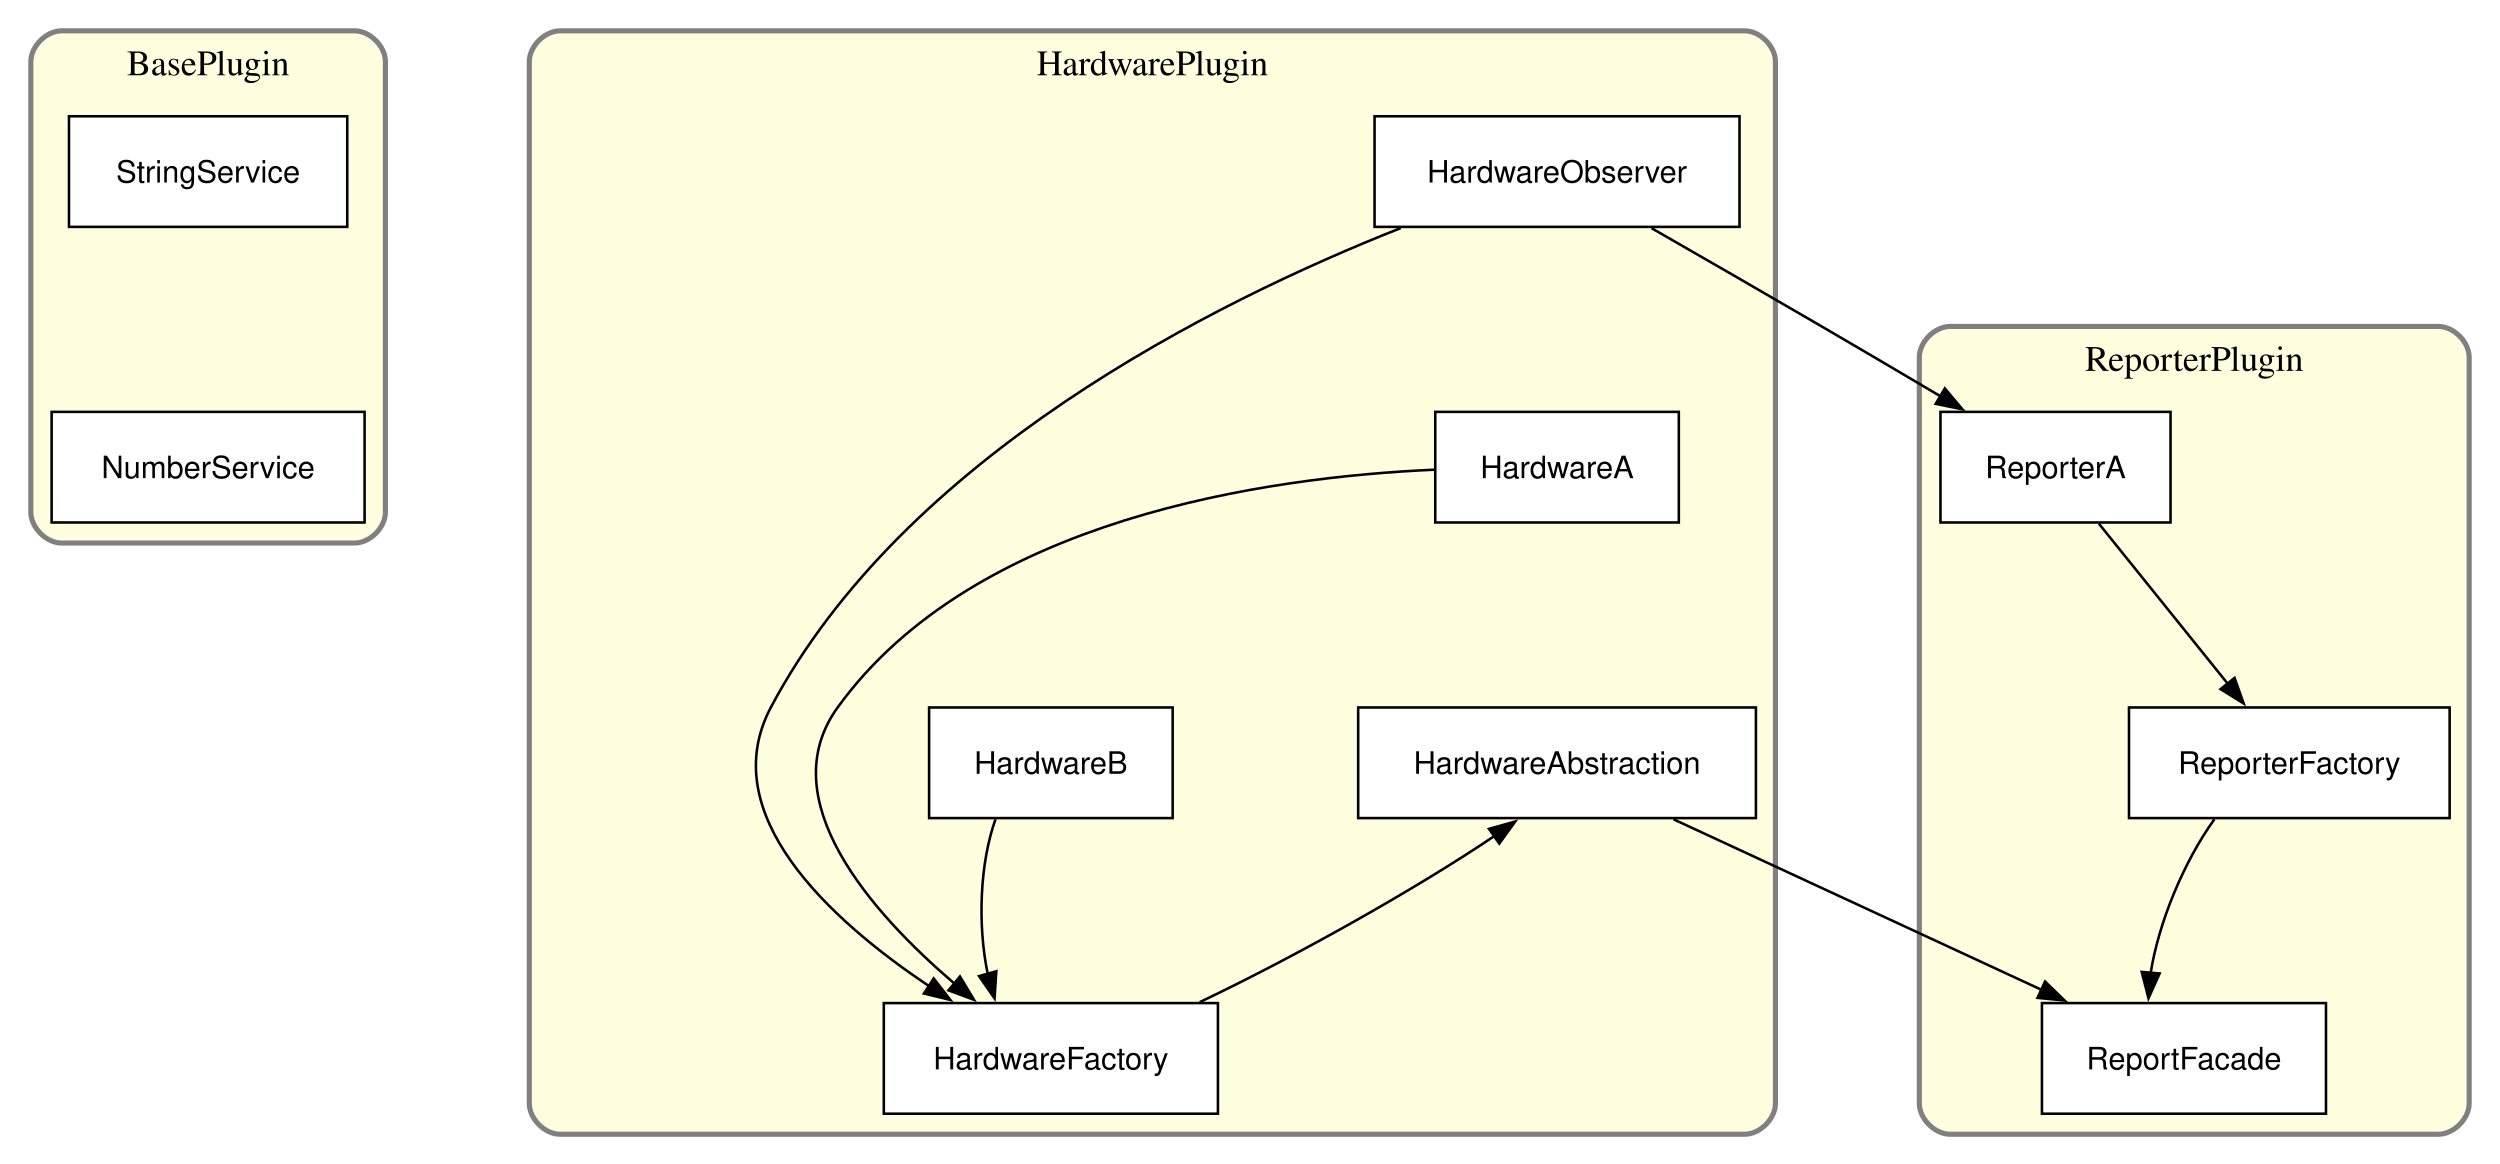
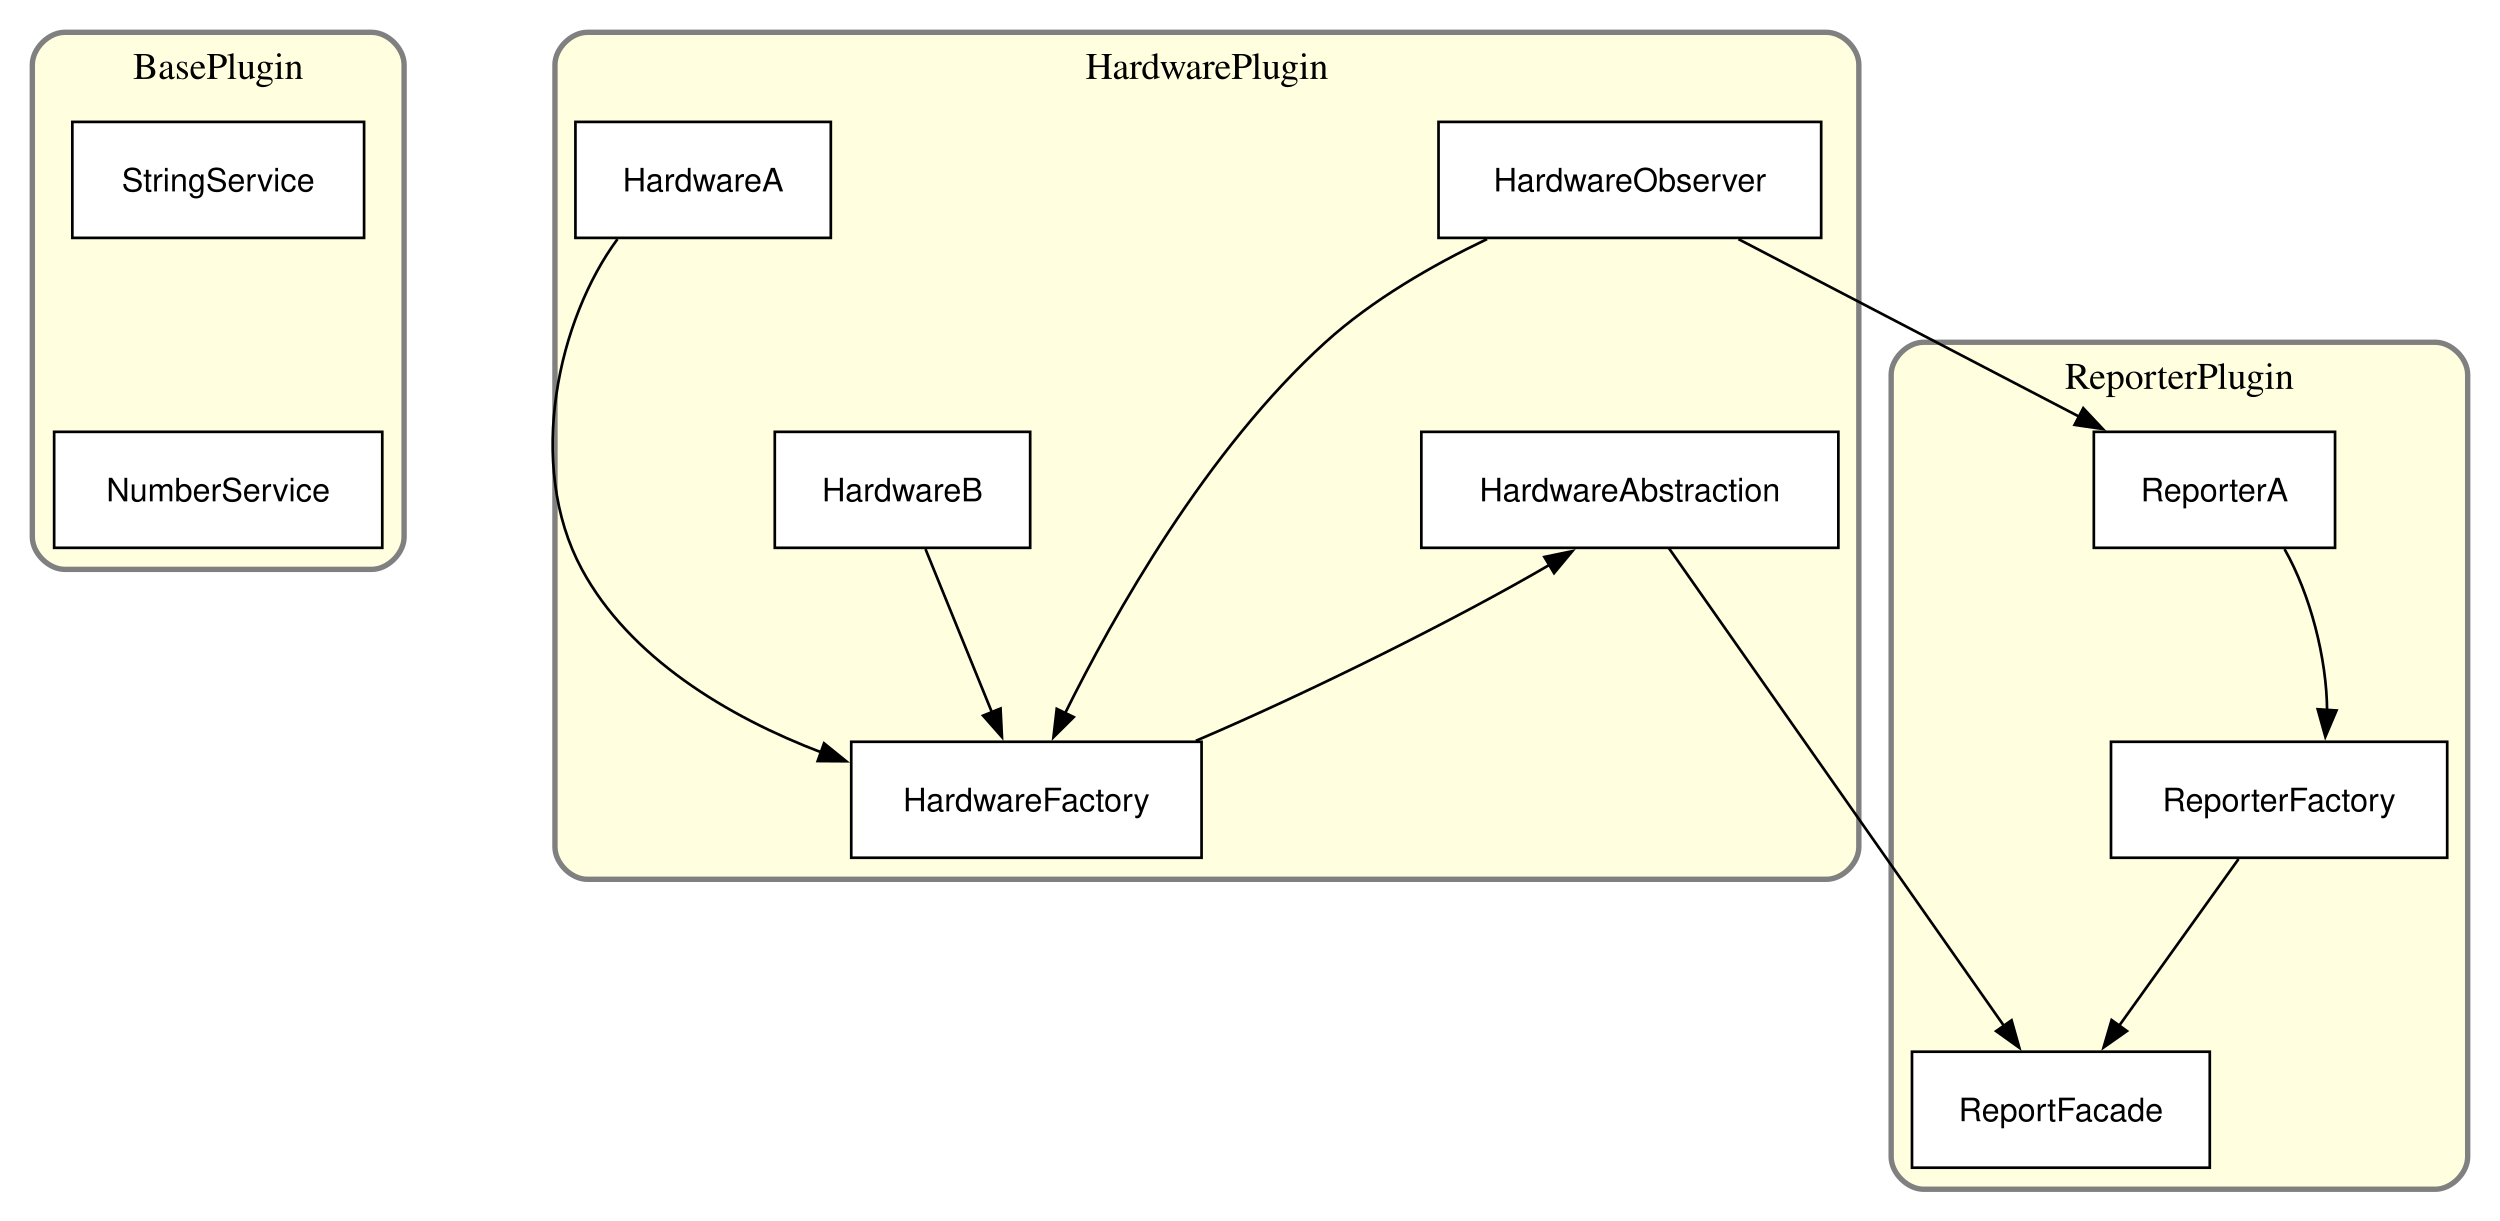
- <svg xmlns="http://www.w3.org/2000/svg" width="973pt" height="453pt" viewBox="0.00 0.00 973.00 453.00">
+ <svg xmlns="http://www.w3.org/2000/svg" width="928pt" height="453pt" viewBox="0.00 0.00 928.00 453.00">
  <g id="graph0" class="graph" transform="scale(1 1) rotate(0) translate(4 449.45)">
-     <polygon fill="white" stroke="none" points="-4,4 -4,-449.45 969,-449.45 969,4 -4,4" />
+     <polygon fill="white" stroke="none" points="-4,4 -4,-449.45 924,-449.45 924,4 -4,4" />
    <g id="clust1" class="cluster">
      <path fill="lightyellow" stroke="gray" stroke-width="2" d="M20,-238.1C20,-238.1 134,-238.1 134,-238.1 140,-238.1 146,-244.1 146,-250.1 146,-250.1 146,-425.45 146,-425.45 146,-431.45 140,-437.45 134,-437.45 134,-437.45 20,-437.45 20,-437.45 14,-437.45 8,-431.45 8,-425.45 8,-425.45 8,-250.1 8,-250.1 8,-244.1 14,-238.1 20,-238.1" />
      <text xml:space="preserve" text-anchor="middle" x="77" y="-420.15" font-family="Times,serif" font-size="14.00">BasePlugin</text>
    </g>
    <g id="clust2" class="cluster">
-       <path fill="lightyellow" stroke="gray" stroke-width="2" d="M755,-8C755,-8 945,-8 945,-8 951,-8 957,-14 957,-20 957,-20 957,-310.4 957,-310.4 957,-316.4 951,-322.4 945,-322.4 945,-322.4 755,-322.4 755,-322.4 749,-322.4 743,-316.4 743,-310.4 743,-310.4 743,-20 743,-20 743,-14 749,-8 755,-8" />
-       <text xml:space="preserve" text-anchor="middle" x="850" y="-305.1" font-family="Times,serif" font-size="14.00">ReporterPlugin</text>
+       <path fill="lightyellow" stroke="gray" stroke-width="2" d="M710,-8C710,-8 900,-8 900,-8 906,-8 912,-14 912,-20 912,-20 912,-310.4 912,-310.4 912,-316.4 906,-322.4 900,-322.4 900,-322.4 710,-322.4 710,-322.4 704,-322.4 698,-316.4 698,-310.4 698,-310.4 698,-20 698,-20 698,-14 704,-8 710,-8" />
+       <text xml:space="preserve" text-anchor="middle" x="805" y="-305.1" font-family="Times,serif" font-size="14.00">ReporterPlugin</text>
    </g>
    <g id="clust4" class="cluster">
-       <path fill="lightyellow" stroke="gray" stroke-width="2" d="M214,-8C214,-8 675,-8 675,-8 681,-8 687,-14 687,-20 687,-20 687,-425.45 687,-425.45 687,-431.45 681,-437.45 675,-437.45 675,-437.45 214,-437.45 214,-437.45 208,-437.45 202,-431.45 202,-425.45 202,-425.45 202,-20 202,-20 202,-14 208,-8 214,-8" />
-       <text xml:space="preserve" text-anchor="middle" x="444.5" y="-420.15" font-family="Times,serif" font-size="14.00">HardwarePlugin</text>
+       <path fill="lightyellow" stroke="gray" stroke-width="2" d="M214,-123.05C214,-123.05 674,-123.05 674,-123.05 680,-123.05 686,-129.05 686,-135.05 686,-135.05 686,-425.45 686,-425.45 686,-431.45 680,-437.45 674,-437.45 674,-437.45 214,-437.45 214,-437.45 208,-437.45 202,-431.45 202,-425.45 202,-425.45 202,-135.05 202,-135.05 202,-129.05 208,-123.05 214,-123.05" />
+       <text xml:space="preserve" text-anchor="middle" x="444" y="-420.15" font-family="Times,serif" font-size="14.00">HardwarePlugin</text>
    </g>
    <g id="node1" class="node">
      <polygon fill="white" stroke="black" points="131.15,-404.2 22.85,-404.2 22.85,-361.15 131.15,-361.15 131.15,-404.2" />
      <text xml:space="preserve" text-anchor="middle" x="77" y="-378.4" font-family="Helvetica,sans-Serif" font-size="12.00">StringService</text>
    </g>
    <g id="node2" class="node">
      <polygon fill="white" stroke="black" points="137.9,-289.15 16.1,-289.15 16.1,-246.1 137.9,-246.1 137.9,-289.15" />
      <text xml:space="preserve" text-anchor="middle" x="77" y="-263.35" font-family="Helvetica,sans-Serif" font-size="12.00">NumberService</text>
    </g>
    <g id="node3" class="node">
-       <polygon fill="white" stroke="black" points="840.77,-289.15 751.23,-289.15 751.23,-246.1 840.77,-246.1 840.77,-289.15" />
-       <text xml:space="preserve" text-anchor="middle" x="796" y="-263.35" font-family="Helvetica,sans-Serif" font-size="12.00">ReporterA</text>
+       <polygon fill="white" stroke="black" points="862.77,-289.15 773.23,-289.15 773.23,-246.1 862.77,-246.1 862.77,-289.15" />
+       <text xml:space="preserve" text-anchor="middle" x="818" y="-263.35" font-family="Helvetica,sans-Serif" font-size="12.00">ReporterA</text>
    </g>
    <g id="node4" class="node">
-       <polygon fill="white" stroke="black" points="949.4,-174.1 824.6,-174.1 824.6,-131.05 949.4,-131.05 949.4,-174.1" />
-       <text xml:space="preserve" text-anchor="middle" x="887" y="-148.3" font-family="Helvetica,sans-Serif" font-size="12.00">ReporterFactory</text>
+       <polygon fill="white" stroke="black" points="904.4,-174.1 779.6,-174.1 779.6,-131.05 904.4,-131.05 904.4,-174.1" />
+       <text xml:space="preserve" text-anchor="middle" x="842" y="-148.3" font-family="Helvetica,sans-Serif" font-size="12.00">ReporterFactory</text>
    </g>
    <g id="edge8" class="edge">
-       <path fill="none" stroke="black" d="M812.9,-245.63C827.01,-228.1 847.29,-202.9 863.07,-183.3" />
-       <polygon fill="black" stroke="black" points="865.69,-185.62 869.24,-175.64 860.24,-181.24 865.69,-185.62" />
+       <path fill="none" stroke="black" d="M844.01,-245.63C853.61,-228.81 859.7,-204.94 859.81,-185.72" />
+       <polygon fill="black" stroke="black" points="863.31,-185.72 859.17,-175.97 856.33,-186.18 863.31,-185.72" />
    </g>
    <g id="node5" class="node">
-       <polygon fill="white" stroke="black" points="901.27,-59.05 790.73,-59.05 790.73,-16 901.27,-16 901.27,-59.05" />
-       <text xml:space="preserve" text-anchor="middle" x="846" y="-33.25" font-family="Helvetica,sans-Serif" font-size="12.00">ReportFacade</text>
+       <polygon fill="white" stroke="black" points="816.27,-59.05 705.73,-59.05 705.73,-16 816.27,-16 816.27,-59.05" />
+       <text xml:space="preserve" text-anchor="middle" x="761" y="-33.25" font-family="Helvetica,sans-Serif" font-size="12.00">ReportFacade</text>
    </g>
    <g id="edge9" class="edge">
-       <path fill="none" stroke="black" d="M857.83,-130.58C845.71,-113.76 836.02,-89.89 833.03,-70.67" />
-       <polygon fill="black" stroke="black" points="836.53,-70.58 832.19,-60.92 829.56,-71.18 836.53,-70.58" />
+       <path fill="none" stroke="black" d="M826.95,-130.58C814.45,-113.13 796.51,-88.08 782.49,-68.52" />
+       <polygon fill="black" stroke="black" points="785.52,-66.73 776.85,-60.64 779.83,-70.81 785.52,-66.73" />
    </g>
    <g id="node6" class="node">
-       <polygon fill="white" stroke="black" points="673.02,-404.2 530.98,-404.2 530.98,-361.15 673.02,-361.15 673.02,-404.2" />
-       <text xml:space="preserve" text-anchor="middle" x="602" y="-378.4" font-family="Helvetica,sans-Serif" font-size="12.00">HardwareObserver</text>
+       <polygon fill="white" stroke="black" points="672.02,-404.2 529.98,-404.2 529.98,-361.15 672.02,-361.15 672.02,-404.2" />
+       <text xml:space="preserve" text-anchor="middle" x="601" y="-378.4" font-family="Helvetica,sans-Serif" font-size="12.00">HardwareObserver</text>
+     </g>
+     <g id="edge10" class="edge">
+       <path fill="none" stroke="black" d="M641.31,-360.68C677.09,-342.04 729.5,-314.73 767.96,-294.7" />
+       <polygon fill="black" stroke="black" points="769.31,-297.94 776.57,-290.21 766.08,-291.73 769.31,-297.94" />
+     </g>
+     <g id="node7" class="node">
+       <polygon fill="white" stroke="black" points="678.4,-289.15 523.6,-289.15 523.6,-246.1 678.4,-246.1 678.4,-289.15" />
+       <text xml:space="preserve" text-anchor="middle" x="601" y="-263.35" font-family="Helvetica,sans-Serif" font-size="12.00">HardwareAbstraction</text>
+     </g>
+     <g id="node10" class="node">
+       <polygon fill="white" stroke="black" points="442.02,-174.1 311.98,-174.1 311.98,-131.05 442.02,-131.05 442.02,-174.1" />
+       <text xml:space="preserve" text-anchor="middle" x="377" y="-148.3" font-family="Helvetica,sans-Serif" font-size="12.00">HardwareFactory</text>
    </g>
    <g id="edge11" class="edge">
-       <path fill="none" stroke="black" d="M638.77,-360.65C658.44,-349.37 683.08,-335.18 705,-322.4 720.07,-313.61 736.5,-303.94 751.19,-295.24" />
-       <polygon fill="black" stroke="black" points="752.93,-298.28 759.75,-290.17 749.36,-292.26 752.93,-298.28" />
+       <path fill="none" stroke="black" d="M548,-360.71C527.77,-351.04 505.4,-338.17 488,-322.4 443.88,-282.42 409.46,-221.24 391.28,-184.54" />
+       <polygon fill="black" stroke="black" points="394.56,-183.27 387.04,-175.8 388.26,-186.32 394.56,-183.27" />
    </g>
-     <g id="node7" class="node">
-       <polygon fill="white" stroke="black" points="649.4,-289.15 554.6,-289.15 554.6,-246.1 649.4,-246.1 649.4,-289.15" />
-       <text xml:space="preserve" text-anchor="middle" x="602" y="-263.35" font-family="Helvetica,sans-Serif" font-size="12.00">HardwareA</text>
-     </g>
-     <g id="node10" class="node">
-       <polygon fill="white" stroke="black" points="470.02,-59.05 339.98,-59.05 339.98,-16 470.02,-16 470.02,-59.05" />
-       <text xml:space="preserve" text-anchor="middle" x="405" y="-33.25" font-family="Helvetica,sans-Serif" font-size="12.00">HardwareFactory</text>
-     </g>
-     <g id="edge10" class="edge">
-       <path fill="none" stroke="black" d="M541.16,-360.68C467.72,-331.65 347.63,-271.52 296,-174.1 274.03,-132.65 318.85,-91.59 357.5,-65.7" />
-       <polygon fill="black" stroke="black" points="359.39,-68.65 365.88,-60.28 355.58,-62.77 359.39,-68.65" />
+     <g id="edge12" class="edge">
+       <path fill="none" stroke="black" d="M615.48,-245.98C643.85,-205.54 706.84,-115.73 739.87,-68.65" />
+       <polygon fill="black" stroke="black" points="742.69,-70.72 745.57,-60.53 736.96,-66.7 742.69,-70.72" />
    </g>
    <g id="node8" class="node">
-       <polygon fill="white" stroke="black" points="679.4,-174.1 524.6,-174.1 524.6,-131.05 679.4,-131.05 679.4,-174.1" />
-       <text xml:space="preserve" text-anchor="middle" x="602" y="-148.3" font-family="Helvetica,sans-Serif" font-size="12.00">HardwareAbstraction</text>
+       <polygon fill="white" stroke="black" points="304.4,-404.2 209.6,-404.2 209.6,-361.15 304.4,-361.15 304.4,-404.2" />
+       <text xml:space="preserve" text-anchor="middle" x="257" y="-378.4" font-family="Helvetica,sans-Serif" font-size="12.00">HardwareA</text>
    </g>
-     <g id="edge12" class="edge">
-       <path fill="none" stroke="black" d="M554.18,-266.64C489.25,-263.75 375.23,-247.75 322,-174.1 296.18,-138.37 334.89,-94.45 367.66,-66.47" />
-       <polygon fill="black" stroke="black" points="369.61,-69.4 375.08,-60.33 365.15,-64 369.61,-69.4" />
+     <g id="node9" class="node">
+       <polygon fill="white" stroke="black" points="378.4,-289.15 283.6,-289.15 283.6,-246.1 378.4,-246.1 378.4,-289.15" />
+       <text xml:space="preserve" text-anchor="middle" x="331" y="-263.35" font-family="Helvetica,sans-Serif" font-size="12.00">HardwareB</text>
+     </g>
+     <g id="edge14" class="edge">
+       <path fill="none" stroke="black" d="M225.22,-360.7C203.47,-331.35 190.87,-277.21 212,-238.1 229.61,-205.51 265.86,-183.46 301.14,-170.07" />
+       <polygon fill="black" stroke="black" points="301.88,-173.53 310.12,-166.87 299.52,-166.94 301.88,-173.53" />
+     </g>
+     <g id="edge15" class="edge">
+       <path fill="none" stroke="black" d="M339.54,-245.63C346.48,-228.57 356.37,-204.26 364.25,-184.91" />
+       <polygon fill="black" stroke="black" points="367.4,-186.45 367.93,-175.86 360.92,-183.81 367.4,-186.45" />
    </g>
    <g id="edge13" class="edge">
-       <path fill="none" stroke="black" d="M647.32,-130.58C687.81,-111.82 747.25,-84.28 790.56,-64.21" />
-       <polygon fill="black" stroke="black" points="791.94,-67.43 799.55,-60.05 789,-61.08 791.94,-67.43" />
-     </g>
-     <g id="node9" class="node">
-       <polygon fill="white" stroke="black" points="452.4,-174.1 357.6,-174.1 357.6,-131.05 452.4,-131.05 452.4,-174.1" />
-       <text xml:space="preserve" text-anchor="middle" x="405" y="-148.3" font-family="Helvetica,sans-Serif" font-size="12.00">HardwareB</text>
-     </g>
-     <g id="edge15" class="edge">
-       <path fill="none" stroke="black" d="M383.45,-130.58C377.39,-113.68 376.39,-89.67 380.43,-70.4" />
-       <polygon fill="black" stroke="black" points="383.77,-71.44 383.08,-60.87 377.03,-69.56 383.77,-71.44" />
-     </g>
-     <g id="edge14" class="edge">
-       <path fill="none" stroke="black" d="M462.91,-59.41C501.2,-77.62 548.13,-104.16 577.65,-124.09" />
-       <polygon fill="black" stroke="black" points="575.51,-126.87 585.72,-129.71 579.51,-121.12 575.51,-126.87" />
+       <path fill="none" stroke="black" d="M439.9,-174.46C483.1,-192.91 537.2,-219.91 571.42,-239.92" />
+       <polygon fill="black" stroke="black" points="569.27,-242.71 579.65,-244.85 572.87,-236.71 569.27,-242.71" />
    </g>
  </g>
</svg>
